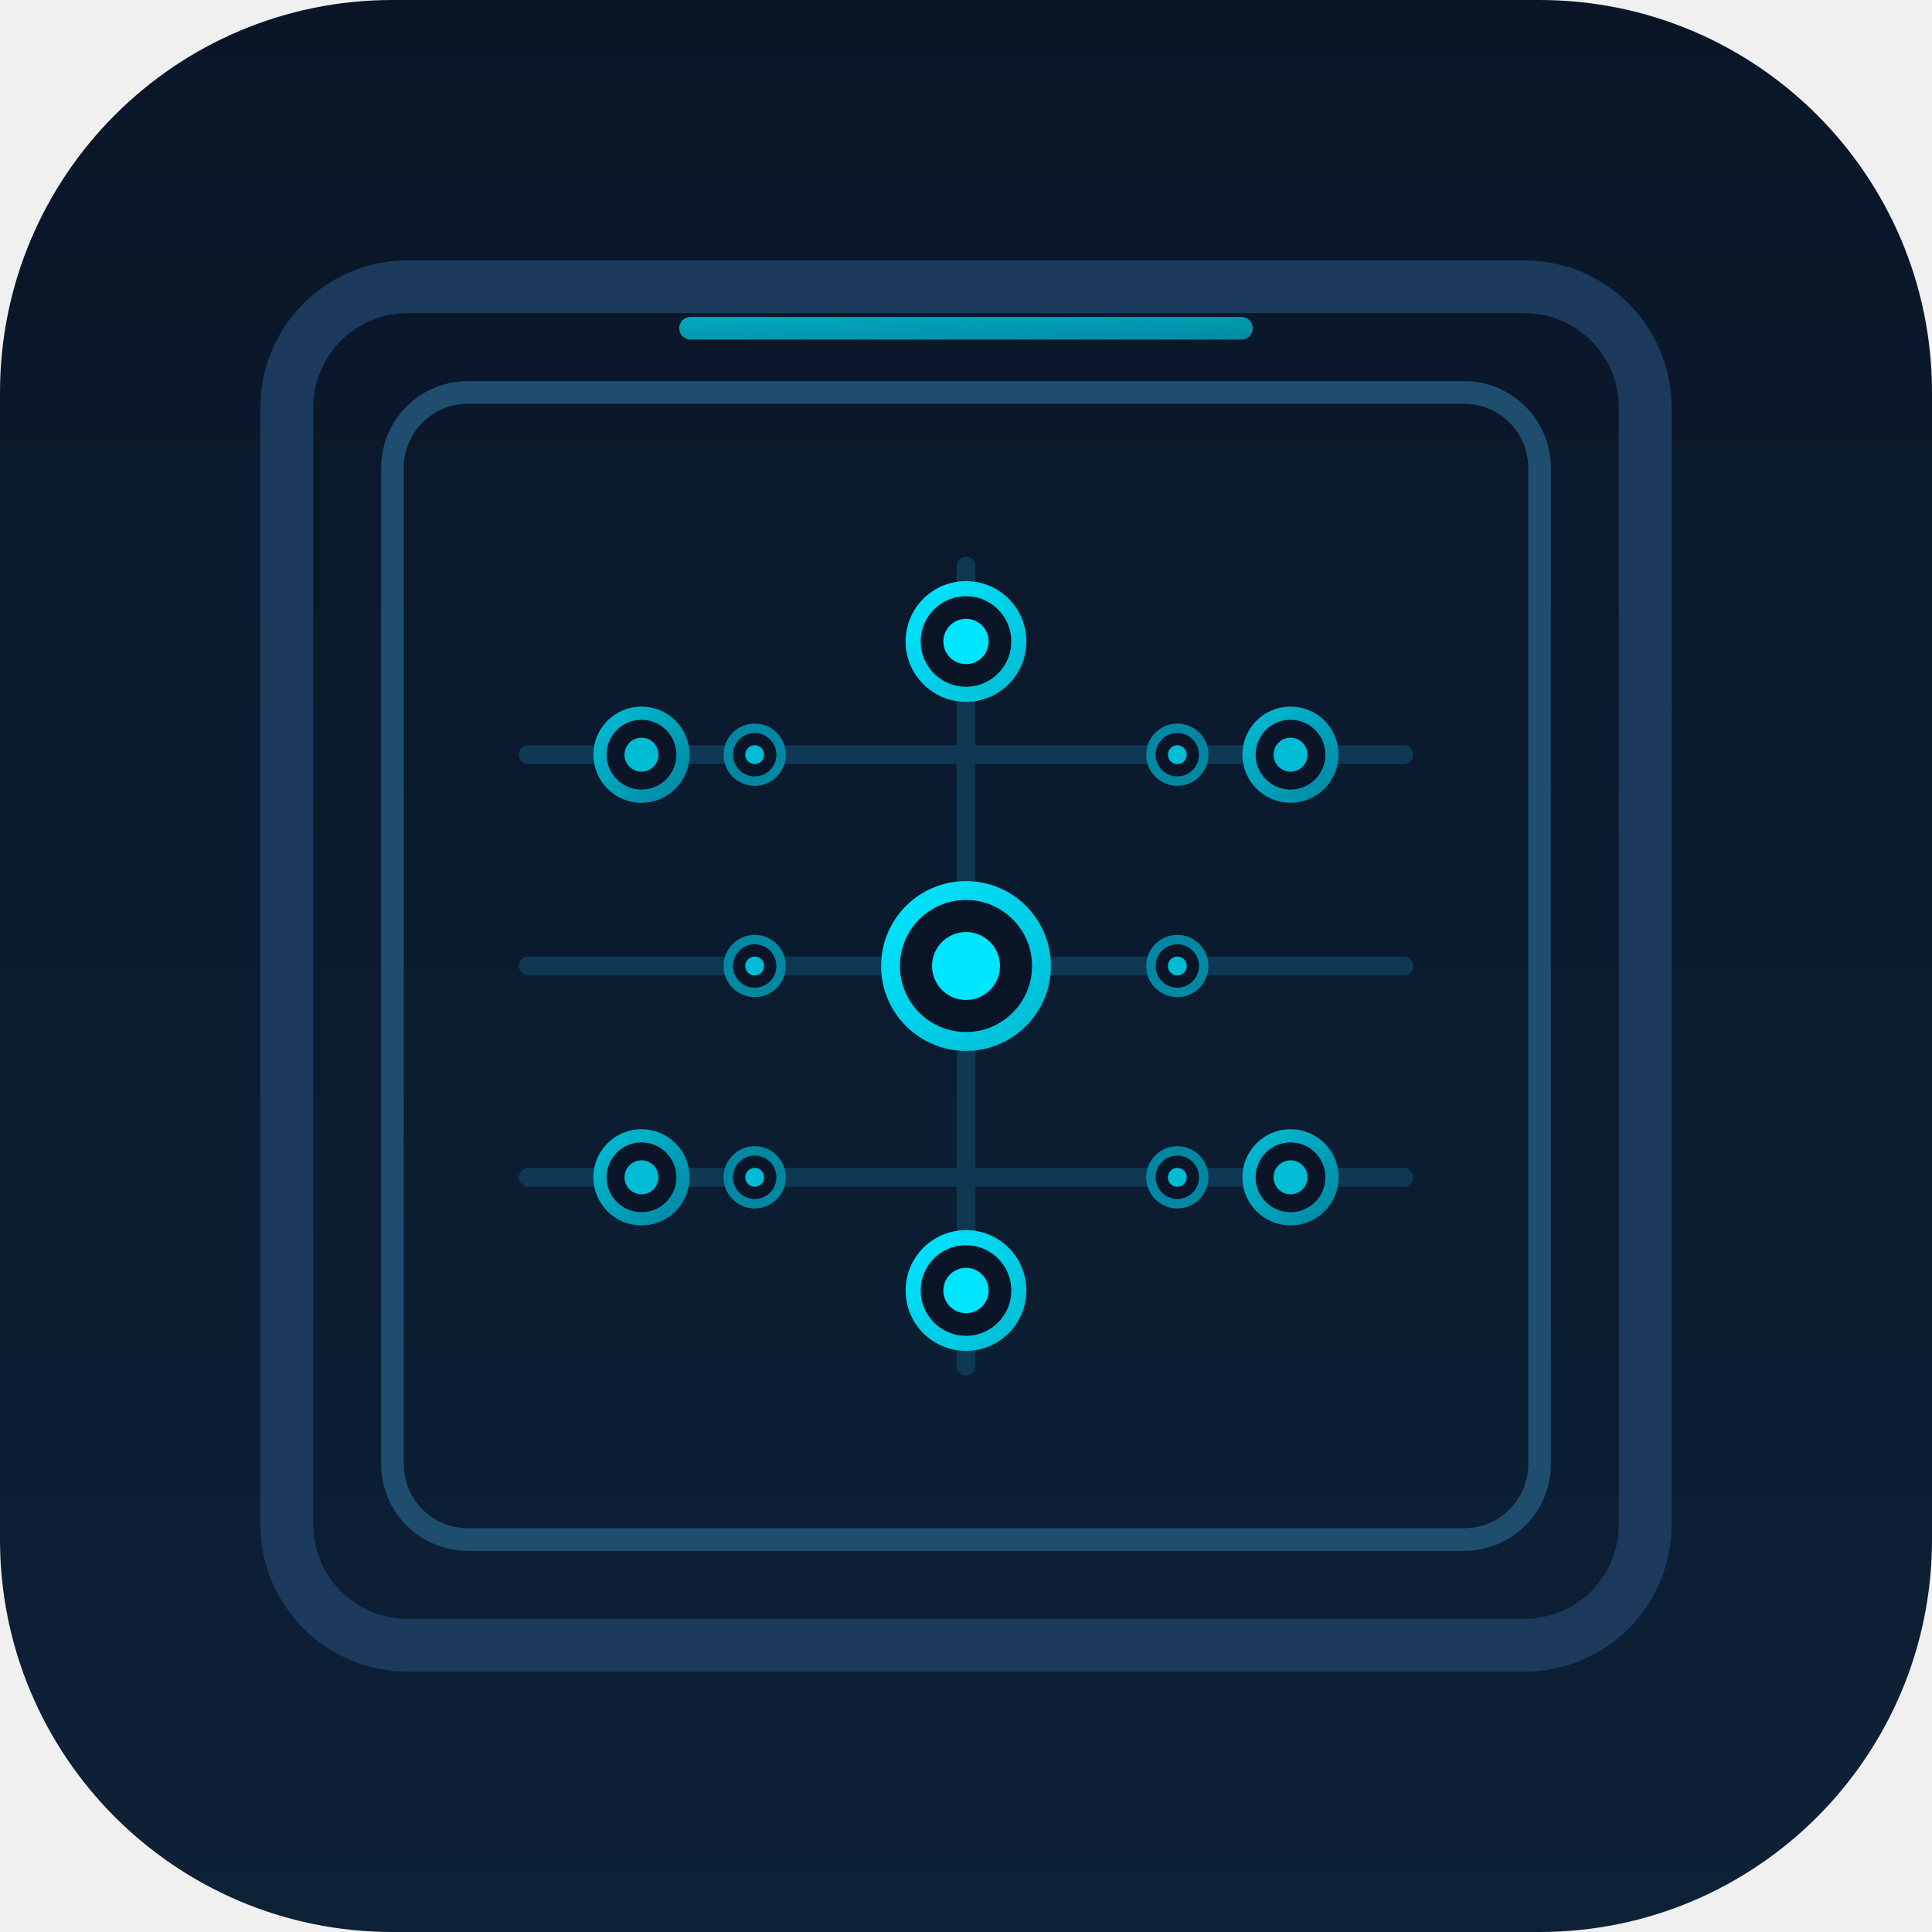
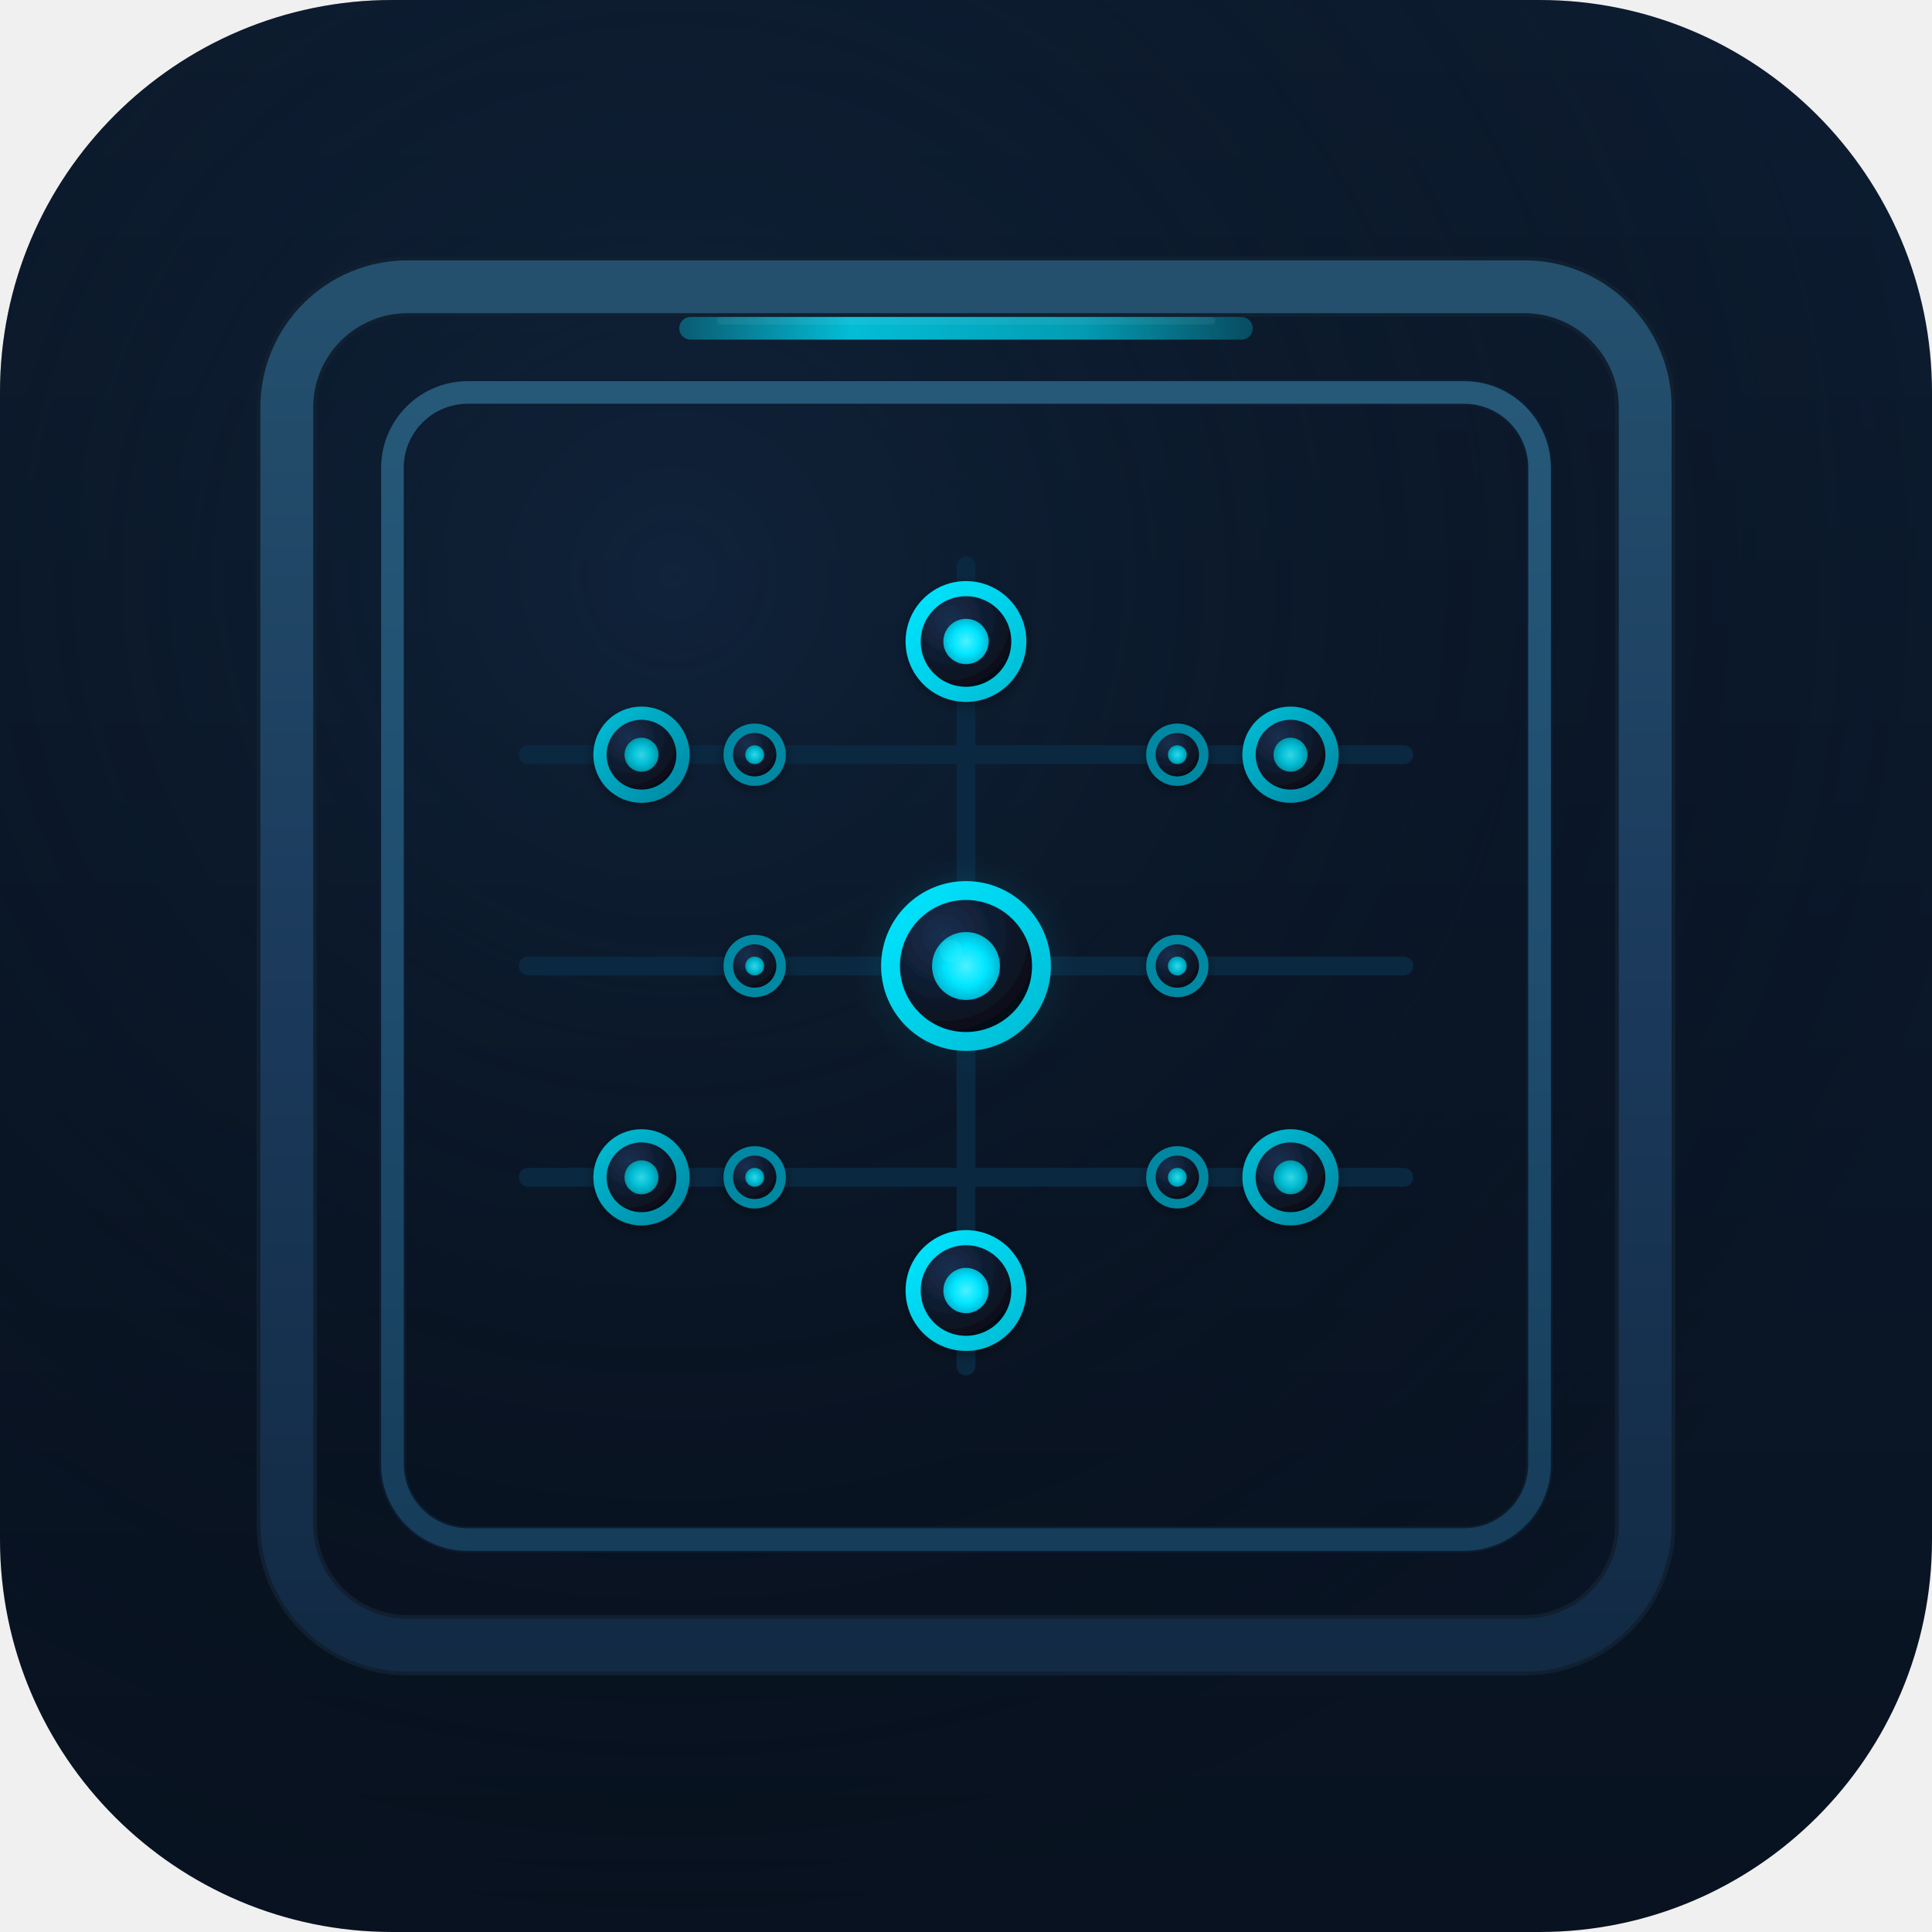
<svg xmlns="http://www.w3.org/2000/svg" viewBox="0 0 1024 1024" width="1024" height="1024">
  <defs>
    <linearGradient id="bg" x1="0" y1="0" x2="0" y2="1">
-       <stop offset="0%" stop-color="#0A1628" />
-       <stop offset="100%" stop-color="#0D2137" />
+       <stop offset="0%" stop-color="#0E1E34" />
+       <stop offset="100%" stop-color="#081220" />
    </linearGradient>
+     <radialGradient id="bgGlow" cx="0.35" cy="0.3" r="0.7">
+       <stop offset="0%" stop-color="#122842" stop-opacity="0.6" />
+       <stop offset="100%" stop-color="transparent" stop-opacity="0" />
+     </radialGradient>
    <linearGradient id="accent" x1="0" y1="0" x2="1" y2="1">
      <stop offset="0%" stop-color="#00BCD4" />
      <stop offset="100%" stop-color="#0088A3" />
    </linearGradient>
    <linearGradient id="glow" x1="0" y1="0" x2="1" y2="1">
      <stop offset="0%" stop-color="#00E5FF" />
      <stop offset="100%" stop-color="#00BCD4" />
    </linearGradient>
+     <linearGradient id="frameOuter" x1="0" y1="0" x2="0" y2="1">
+       <stop offset="0%" stop-color="#24506E" />
+       <stop offset="50%" stop-color="#1B3A5C" />
+       <stop offset="100%" stop-color="#122A44" />
+     </linearGradient>
+     <linearGradient id="frameInner" x1="0" y1="0" x2="0" y2="1">
+       <stop offset="0%" stop-color="#265878" />
+       <stop offset="50%" stop-color="#1E4D6E" />
+       <stop offset="100%" stop-color="#163D5A" />
+     </linearGradient>
+     <radialGradient id="nodeHighlight" cx="0.35" cy="0.3" r="0.65">
+       <stop offset="0%" stop-color="#1A3050" stop-opacity="1" />
+       <stop offset="100%" stop-color="#060D18" stop-opacity="1" />
+     </radialGradient>
+     <radialGradient id="coreGlow">
+       <stop offset="0%" stop-color="#4DF0FF" />
+       <stop offset="60%" stop-color="#00E5FF" />
+       <stop offset="100%" stop-color="#00B8D4" />
+     </radialGradient>
+     <radialGradient id="coreTeal">
+       <stop offset="0%" stop-color="#33D6E5" />
+       <stop offset="60%" stop-color="#00BCD4" />
+       <stop offset="100%" stop-color="#0097A7" />
+     </radialGradient>
+     <filter id="nodeShadow" x="-30%" y="-20%" width="160%" height="160%">
+       <feDropShadow dx="0" dy="2" stdDeviation="3" flood-color="#000" flood-opacity="0.35" />
+     </filter>
+     <filter id="hubShadow" x="-30%" y="-20%" width="160%" height="160%">
+       <feDropShadow dx="0" dy="3" stdDeviation="5" flood-color="#000" flood-opacity="0.4" />
+     </filter>
+     <filter id="hubGlow" x="-40%" y="-40%" width="180%" height="180%">
+       <feDropShadow dx="0" dy="0" stdDeviation="8" flood-color="#00BCD4" flood-opacity="0.15" />
+     </filter>
+     <linearGradient id="sealGrad" x1="0" y1="0" x2="1" y2="0">
+       <stop offset="0%" stop-color="#00E5FF" stop-opacity="0.3" />
+       <stop offset="30%" stop-color="#00E5FF" stop-opacity="0.8" />
+       <stop offset="70%" stop-color="#00BCD4" stop-opacity="0.8" />
+       <stop offset="100%" stop-color="#00BCD4" stop-opacity="0.3" />
+     </linearGradient>
+     <filter id="lineGlow" x="-10%" y="-40%" width="120%" height="180%">
+       <feDropShadow dx="0" dy="0" stdDeviation="3" flood-color="#00BCD4" flood-opacity="0.12" />
+     </filter>
  </defs>
  <rect x="0" y="0" width="1024" height="1024" rx="208" fill="url(#bg)" />
-   <rect x="152" y="152" width="720" height="720" rx="64" ry="64" fill="none" stroke="#1B3A5C" stroke-width="28" />
-   <rect x="208" y="208" width="608" height="608" rx="40" ry="40" fill="none" stroke="#1E4D6E" stroke-width="12" />
-   <line x1="280" y1="400" x2="744" y2="400" stroke="#0E3854" stroke-width="10" stroke-linecap="round" />
-   <line x1="280" y1="512" x2="744" y2="512" stroke="#0E3854" stroke-width="10" stroke-linecap="round" />
-   <line x1="280" y1="624" x2="744" y2="624" stroke="#0E3854" stroke-width="10" stroke-linecap="round" />
-   <line x1="512" y1="300" x2="512" y2="724" stroke="#0E3854" stroke-width="10" stroke-linecap="round" />
-   <line x1="340" y1="400" x2="684" y2="400" stroke="url(#accent)" stroke-width="6" stroke-linecap="round" />
-   <line x1="340" y1="512" x2="684" y2="512" stroke="url(#accent)" stroke-width="6" stroke-linecap="round" />
-   <line x1="340" y1="624" x2="684" y2="624" stroke="url(#accent)" stroke-width="6" stroke-linecap="round" />
-   <line x1="512" y1="340" x2="512" y2="684" stroke="url(#accent)" stroke-width="6" stroke-linecap="round" />
-   <line x1="400" y1="400" x2="400" y2="512" stroke="url(#accent)" stroke-width="4" stroke-linecap="round" />
-   <line x1="624" y1="400" x2="624" y2="512" stroke="url(#accent)" stroke-width="4" stroke-linecap="round" />
-   <line x1="400" y1="512" x2="400" y2="624" stroke="url(#accent)" stroke-width="4" stroke-linecap="round" />
-   <line x1="624" y1="512" x2="624" y2="624" stroke="url(#accent)" stroke-width="4" stroke-linecap="round" />
-   <circle cx="512" cy="340" r="28" fill="#0A1628" stroke="url(#glow)" stroke-width="8" />
-   <circle cx="512" cy="340" r="12" fill="#00E5FF" />
-   <circle cx="512" cy="684" r="28" fill="#0A1628" stroke="url(#glow)" stroke-width="8" />
-   <circle cx="512" cy="684" r="12" fill="#00E5FF" />
-   <circle cx="340" cy="400" r="22" fill="#0A1628" stroke="url(#accent)" stroke-width="7" />
-   <circle cx="340" cy="400" r="9" fill="#00BCD4" />
-   <circle cx="684" cy="400" r="22" fill="#0A1628" stroke="url(#accent)" stroke-width="7" />
-   <circle cx="684" cy="400" r="9" fill="#00BCD4" />
-   <circle cx="340" cy="624" r="22" fill="#0A1628" stroke="url(#accent)" stroke-width="7" />
-   <circle cx="340" cy="624" r="9" fill="#00BCD4" />
-   <circle cx="684" cy="624" r="22" fill="#0A1628" stroke="url(#accent)" stroke-width="7" />
-   <circle cx="684" cy="624" r="9" fill="#00BCD4" />
-   <circle cx="512" cy="512" r="40" fill="#0A1628" stroke="url(#glow)" stroke-width="10" />
-   <circle cx="512" cy="512" r="18" fill="#00E5FF" />
-   <circle cx="400" cy="400" r="14" fill="#0A1628" stroke="#0088A3" stroke-width="5" />
-   <circle cx="400" cy="400" r="5" fill="#00BCD4" />
-   <circle cx="624" cy="400" r="14" fill="#0A1628" stroke="#0088A3" stroke-width="5" />
-   <circle cx="624" cy="400" r="5" fill="#00BCD4" />
-   <circle cx="400" cy="624" r="14" fill="#0A1628" stroke="#0088A3" stroke-width="5" />
-   <circle cx="400" cy="624" r="5" fill="#00BCD4" />
-   <circle cx="624" cy="624" r="14" fill="#0A1628" stroke="#0088A3" stroke-width="5" />
-   <circle cx="624" cy="624" r="5" fill="#00BCD4" />
-   <circle cx="400" cy="512" r="14" fill="#0A1628" stroke="#0088A3" stroke-width="5" />
-   <circle cx="400" cy="512" r="5" fill="#00BCD4" />
-   <circle cx="624" cy="512" r="14" fill="#0A1628" stroke="#0088A3" stroke-width="5" />
-   <circle cx="624" cy="512" r="5" fill="#00BCD4" />
-   <rect x="360" y="168" width="304" height="12" rx="6" fill="url(#glow)" opacity="0.7" />
+   <rect x="0" y="0" width="1024" height="1024" rx="208" fill="url(#bgGlow)" />
+   <rect x="152" y="152" width="720" height="720" rx="64" ry="64" fill="none" stroke="#102030" stroke-width="32" />
+   <rect x="152" y="152" width="720" height="720" rx="64" ry="64" fill="none" stroke="url(#frameOuter)" stroke-width="28" />
+   <rect x="208" y="208" width="608" height="608" rx="40" ry="40" fill="none" stroke="#0C1C30" stroke-width="14" />
+   <rect x="208" y="208" width="608" height="608" rx="40" ry="40" fill="none" stroke="url(#frameInner)" stroke-width="12" />
+   <line x1="280" y1="400" x2="744" y2="400" stroke="#0A2840" stroke-width="10" stroke-linecap="round" />
+   <line x1="280" y1="512" x2="744" y2="512" stroke="#0A2840" stroke-width="10" stroke-linecap="round" />
+   <line x1="280" y1="624" x2="744" y2="624" stroke="#0A2840" stroke-width="10" stroke-linecap="round" />
+   <line x1="512" y1="300" x2="512" y2="724" stroke="#0A2840" stroke-width="10" stroke-linecap="round" />
+   <g filter="url(#lineGlow)">
+     <line x1="340" y1="400" x2="684" y2="400" stroke="url(#accent)" stroke-width="6" stroke-linecap="round" />
+     <line x1="340" y1="512" x2="684" y2="512" stroke="url(#accent)" stroke-width="6" stroke-linecap="round" />
+     <line x1="340" y1="624" x2="684" y2="624" stroke="url(#accent)" stroke-width="6" stroke-linecap="round" />
+   </g>
+   <g filter="url(#lineGlow)">
+     <line x1="512" y1="340" x2="512" y2="684" stroke="url(#accent)" stroke-width="6" stroke-linecap="round" />
+   </g>
+   <line x1="400" y1="400" x2="400" y2="512" stroke="url(#accent)" stroke-width="4" stroke-linecap="round" opacity="0.85" />
+   <line x1="624" y1="400" x2="624" y2="512" stroke="url(#accent)" stroke-width="4" stroke-linecap="round" opacity="0.85" />
+   <line x1="400" y1="512" x2="400" y2="624" stroke="url(#accent)" stroke-width="4" stroke-linecap="round" opacity="0.85" />
+   <line x1="624" y1="512" x2="624" y2="624" stroke="url(#accent)" stroke-width="4" stroke-linecap="round" opacity="0.85" />
+   <g filter="url(#nodeShadow)">
+     <circle cx="512" cy="340" r="28" fill="url(#nodeHighlight)" stroke="url(#glow)" stroke-width="8" />
+     <circle cx="512" cy="340" r="12" fill="url(#coreGlow)" />
+   </g>
+   <g filter="url(#nodeShadow)">
+     <circle cx="512" cy="684" r="28" fill="url(#nodeHighlight)" stroke="url(#glow)" stroke-width="8" />
+     <circle cx="512" cy="684" r="12" fill="url(#coreGlow)" />
+   </g>
+   <g filter="url(#nodeShadow)">
+     <circle cx="340" cy="400" r="22" fill="url(#nodeHighlight)" stroke="url(#accent)" stroke-width="7" />
+     <circle cx="340" cy="400" r="9" fill="url(#coreTeal)" />
+   </g>
+   <g filter="url(#nodeShadow)">
+     <circle cx="684" cy="400" r="22" fill="url(#nodeHighlight)" stroke="url(#accent)" stroke-width="7" />
+     <circle cx="684" cy="400" r="9" fill="url(#coreTeal)" />
+   </g>
+   <g filter="url(#nodeShadow)">
+     <circle cx="340" cy="624" r="22" fill="url(#nodeHighlight)" stroke="url(#accent)" stroke-width="7" />
+     <circle cx="340" cy="624" r="9" fill="url(#coreTeal)" />
+   </g>
+   <g filter="url(#nodeShadow)">
+     <circle cx="684" cy="624" r="22" fill="url(#nodeHighlight)" stroke="url(#accent)" stroke-width="7" />
+     <circle cx="684" cy="624" r="9" fill="url(#coreTeal)" />
+   </g>
+   <g filter="url(#hubShadow)">
+     <circle cx="512" cy="512" r="42" fill="url(#nodeHighlight)" />
+   </g>
+   <g filter="url(#hubGlow)">
+     <circle cx="512" cy="512" r="40" fill="url(#nodeHighlight)" stroke="url(#glow)" stroke-width="10" />
+     <circle cx="512" cy="512" r="18" fill="url(#coreGlow)" />
+     <circle cx="504" cy="504" r="6" fill="#4DF0FF" opacity="0.2" />
+   </g>
+   <g filter="url(#nodeShadow)">
+     <circle cx="400" cy="400" r="14" fill="url(#nodeHighlight)" stroke="#0088A3" stroke-width="5" />
+     <circle cx="400" cy="400" r="5" fill="url(#coreTeal)" />
+   </g>
+   <g filter="url(#nodeShadow)">
+     <circle cx="624" cy="400" r="14" fill="url(#nodeHighlight)" stroke="#0088A3" stroke-width="5" />
+     <circle cx="624" cy="400" r="5" fill="url(#coreTeal)" />
+   </g>
+   <g filter="url(#nodeShadow)">
+     <circle cx="400" cy="624" r="14" fill="url(#nodeHighlight)" stroke="#0088A3" stroke-width="5" />
+     <circle cx="400" cy="624" r="5" fill="url(#coreTeal)" />
+   </g>
+   <g filter="url(#nodeShadow)">
+     <circle cx="624" cy="624" r="14" fill="url(#nodeHighlight)" stroke="#0088A3" stroke-width="5" />
+     <circle cx="624" cy="624" r="5" fill="url(#coreTeal)" />
+   </g>
+   <g filter="url(#nodeShadow)">
+     <circle cx="400" cy="512" r="14" fill="url(#nodeHighlight)" stroke="#0088A3" stroke-width="5" />
+     <circle cx="400" cy="512" r="5" fill="url(#coreTeal)" />
+   </g>
+   <g filter="url(#nodeShadow)">
+     <circle cx="624" cy="512" r="14" fill="url(#nodeHighlight)" stroke="#0088A3" stroke-width="5" />
+     <circle cx="624" cy="512" r="5" fill="url(#coreTeal)" />
+   </g>
+   <rect x="360" y="168" width="304" height="12" rx="6" fill="url(#sealGrad)" />
+   <rect x="380" y="168" width="264" height="4" rx="2" fill="#fff" opacity="0.06" />
</svg>
